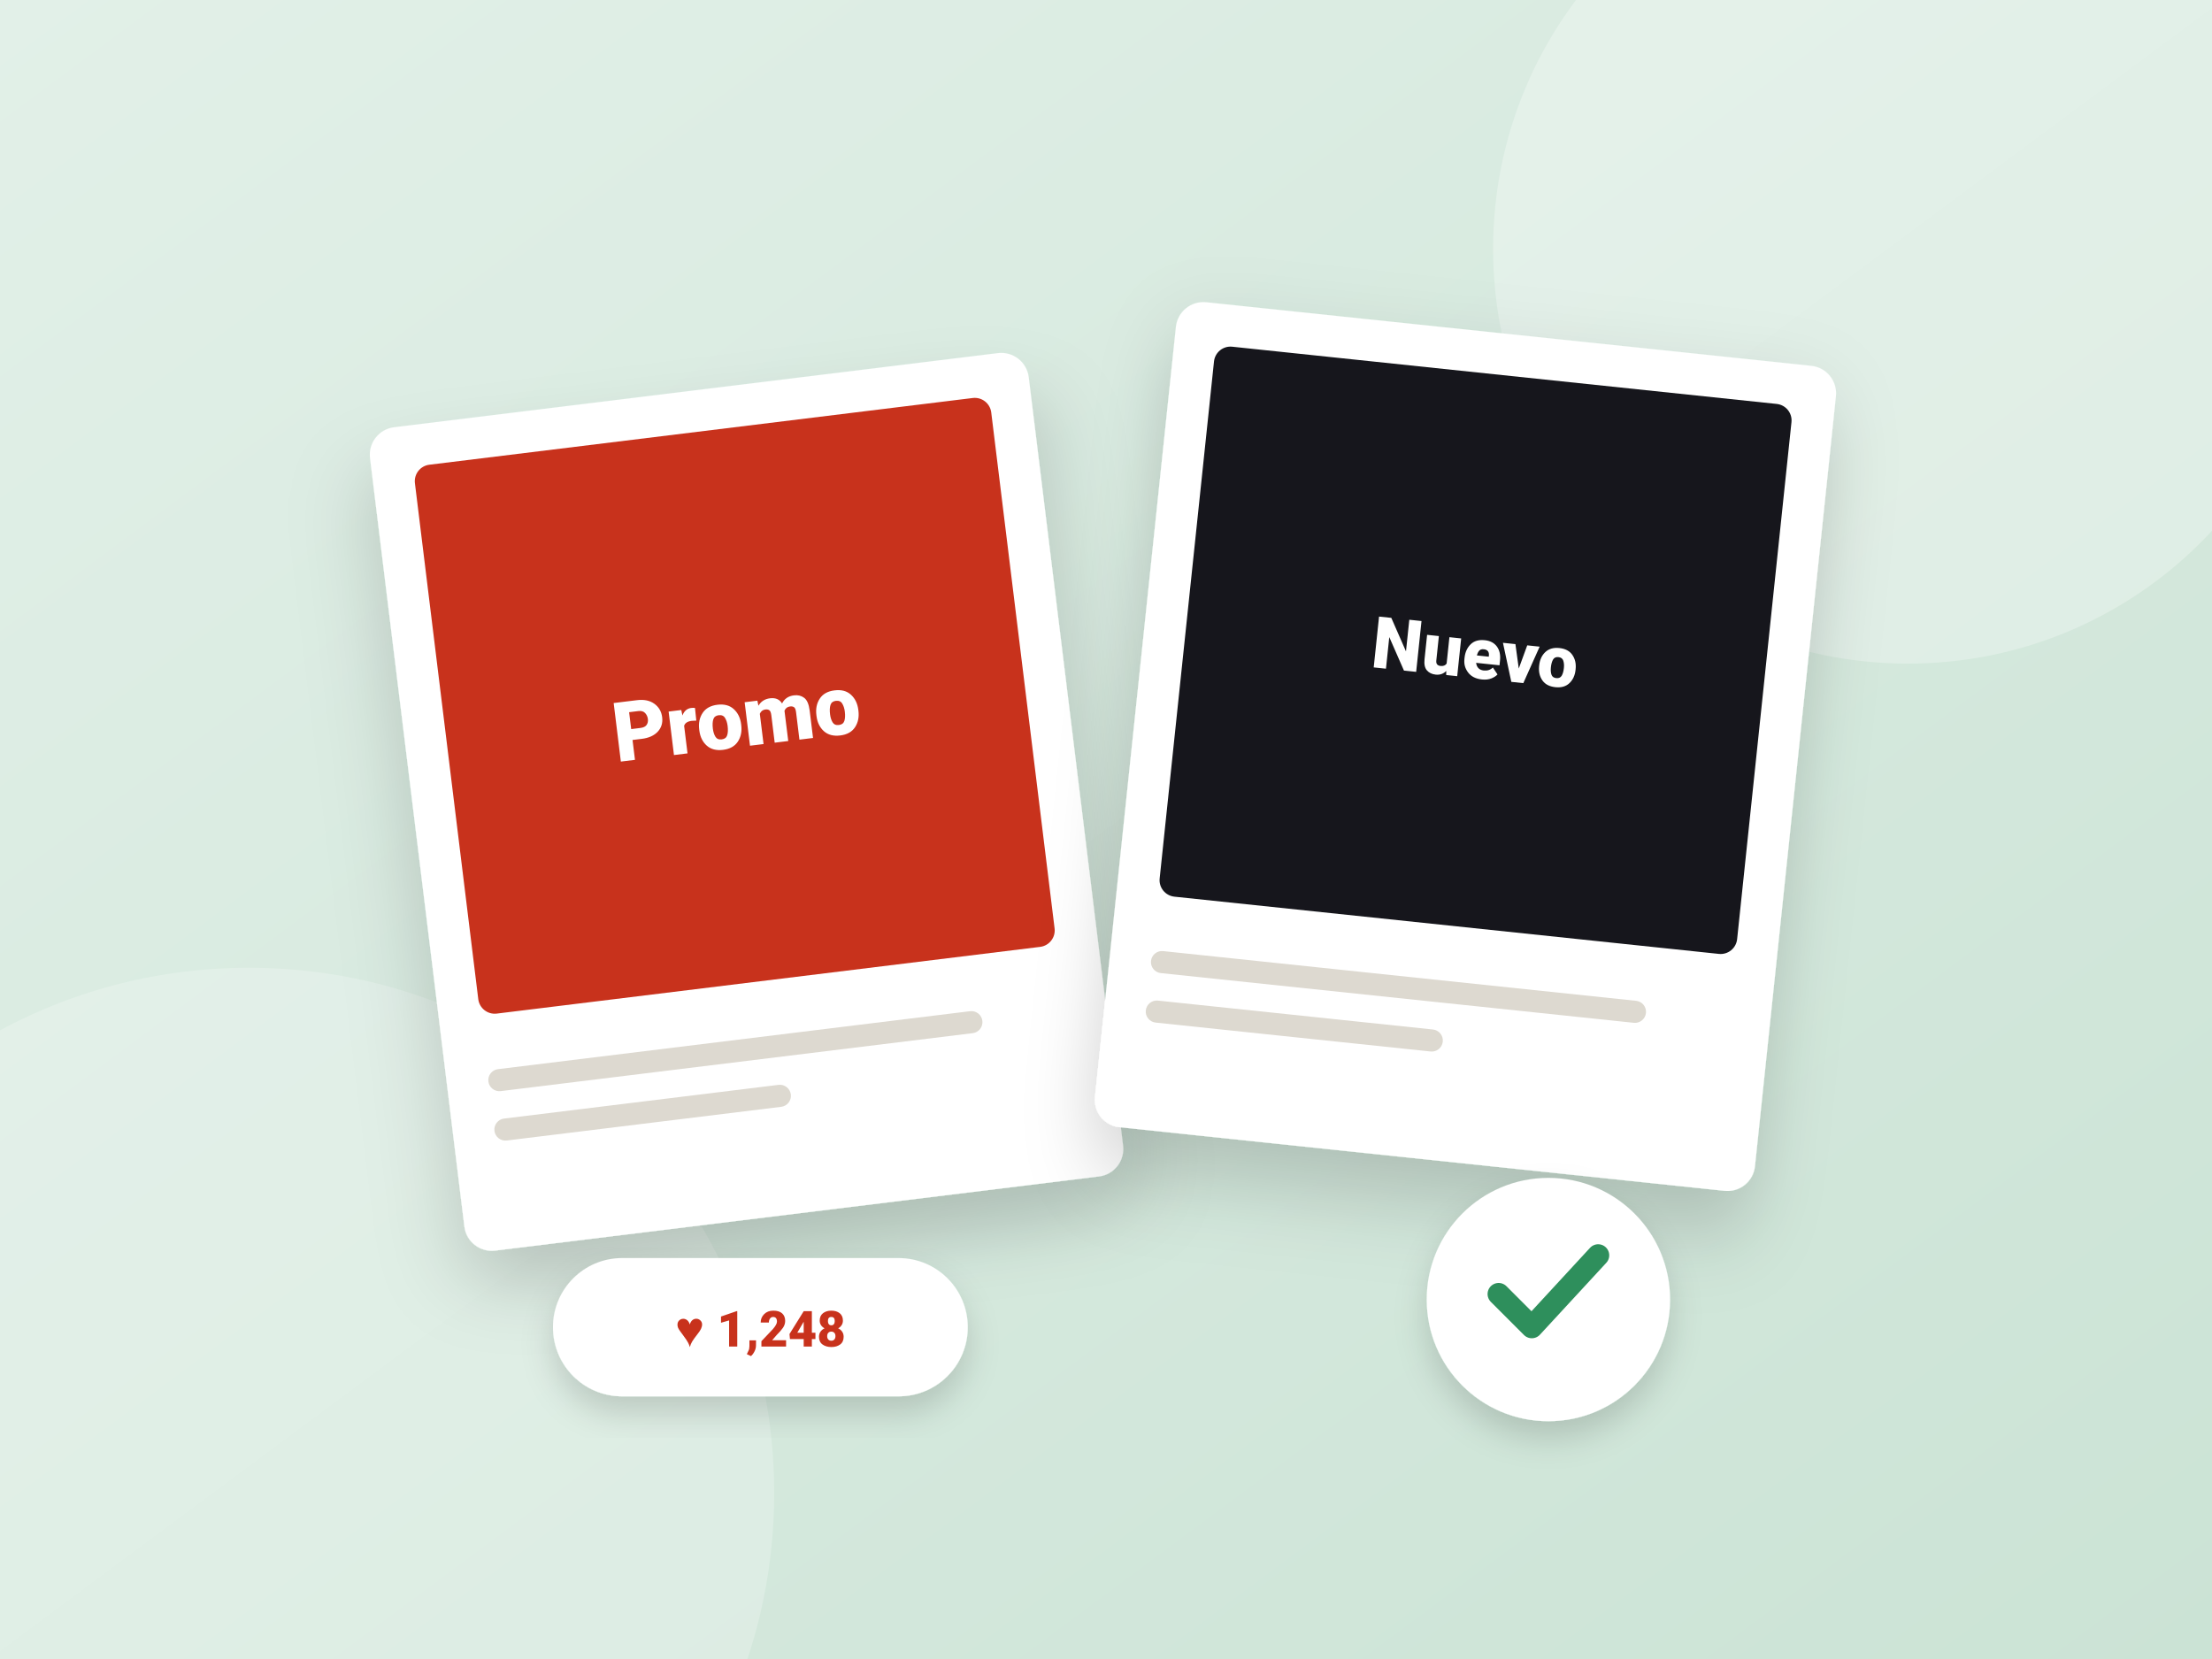
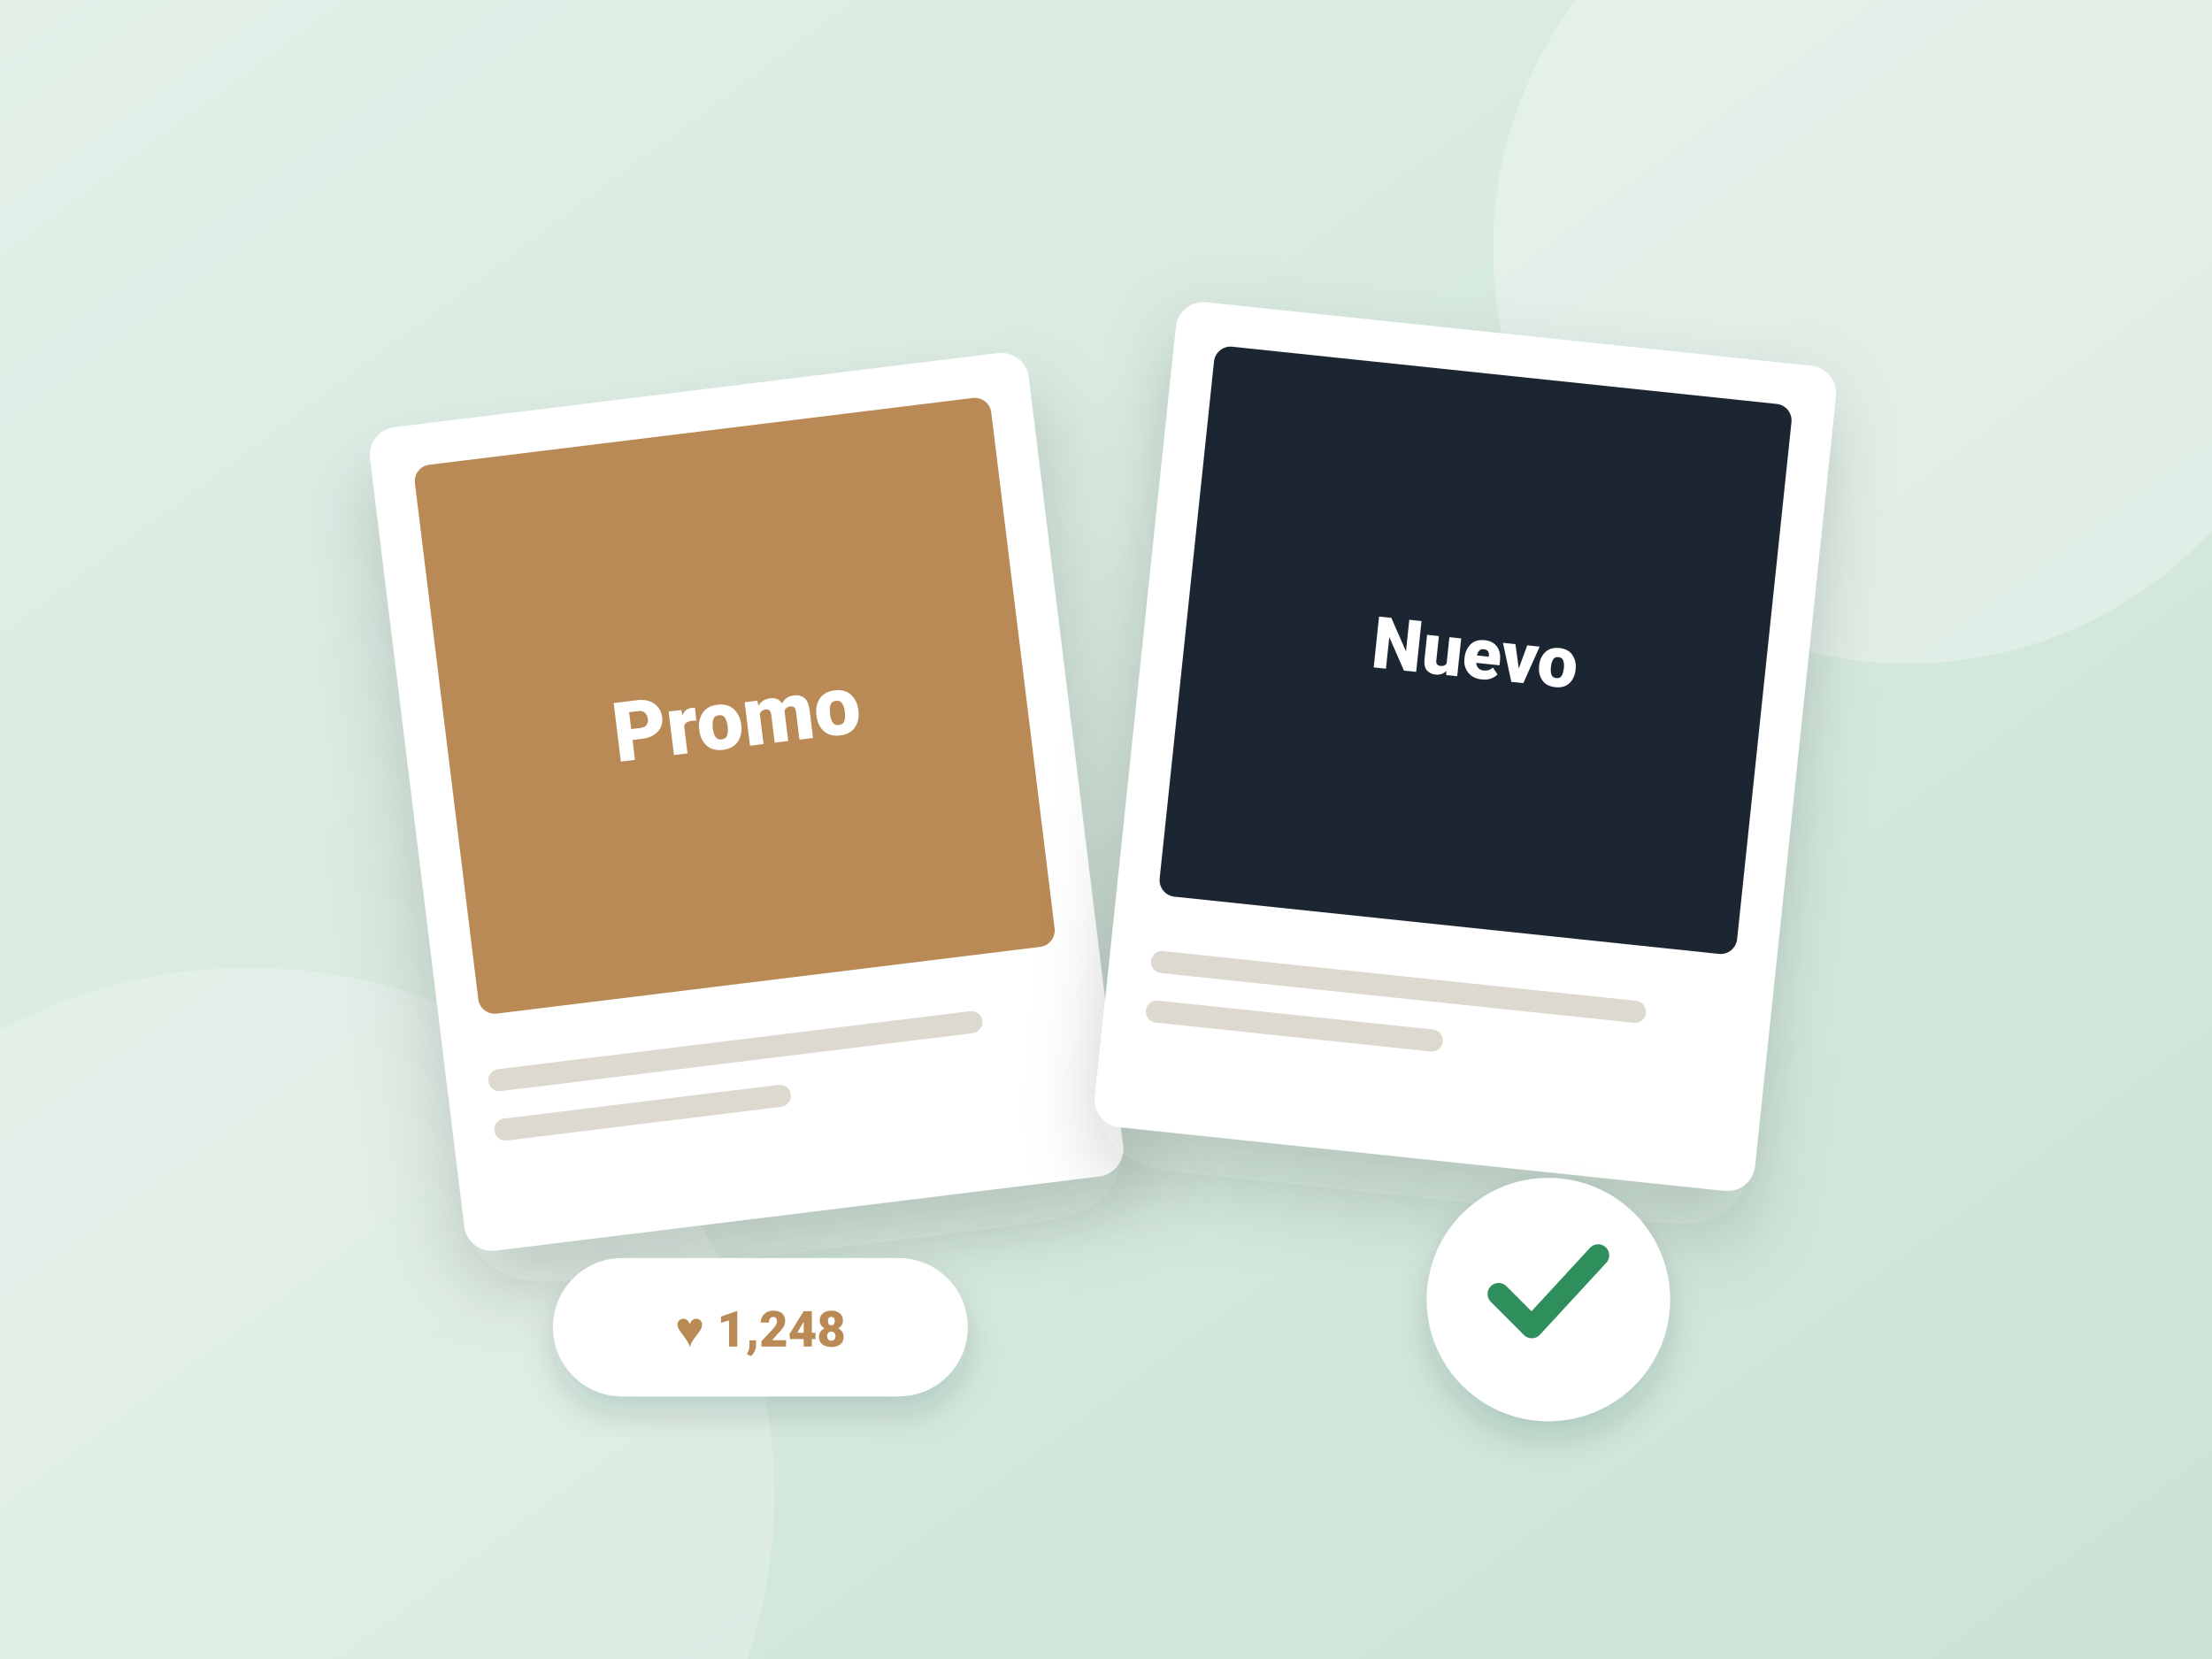
<svg xmlns="http://www.w3.org/2000/svg" viewBox="0 0 800 600" width="800" height="600">
  <defs>
    <linearGradient id="bg" x1="0" y1="0" x2="1" y2="1">
      <stop offset="0" stop-color="#E2F0E8" />
      <stop offset="1" stop-color="#CBE3D5" />
    </linearGradient>
    <filter id="sh" x="-20%" y="-20%" width="140%" height="150%">
-       <feDropShadow dx="0" dy="14" stdDeviation="14" flood-color="#16171B" flood-opacity=".18" />
+       <feDropShadow dx="0" dy="14" stdDeviation="14" flood-color="#1F2733" flood-opacity=".18" />
    </filter>
    <filter id="sh2" x="-20%" y="-20%" width="140%" height="150%">
-       <feDropShadow dx="0" dy="6" stdDeviation="6" flood-color="#16171B" flood-opacity=".16" />
+       <feDropShadow dx="0" dy="6" stdDeviation="6" flood-color="#1F2733" flood-opacity=".16" />
    </filter>
  </defs>
  <rect width="800" height="600" fill="url(#bg)" />
  <circle cx="690" cy="90" r="150" fill="#fff" opacity=".28" />
  <circle cx="90" cy="540" r="190" fill="#fff" opacity=".22" />
  <g transform="rotate(-7 270 290)" filter="url(#sh)">
    <rect x="150" y="140" width="240" height="300" rx="10" fill="#FFFFFF" />
-     <rect x="165" y="155" width="210" height="200" rx="6" fill="#C8321F" />
+     <rect x="165" y="155" width="210" height="200" rx="6" fill="#B98A55" />
    <text x="270" y="270" font-family="Archivo, 'Segoe UI', Roboto, Arial, sans-serif" font-size="30" font-weight="800" fill="#fff" text-anchor="middle">Promo</text>
    <rect x="165" y="375" width="180" height="8" rx="4" fill="#DDD9D0" />
    <rect x="165" y="393" width="108" height="8" rx="4" fill="#DDD9D0" />
  </g>
  <g transform="rotate(6 530 270)" filter="url(#sh)">
    <rect x="410" y="120" width="240" height="300" rx="10" fill="#FFFFFF" />
-     <rect x="425" y="135" width="210" height="200" rx="6" fill="#16171B" />
+     <rect x="425" y="135" width="210" height="200" rx="6" fill="#1F2733" />
    <text x="530" y="245" font-family="Archivo, 'Segoe UI', Roboto, Arial, sans-serif" font-size="26" font-weight="800" fill="#fff" text-anchor="middle">Nuevo</text>
    <rect x="425" y="355" width="180" height="8" rx="4" fill="#DDD9D0" />
    <rect x="425" y="373" width="108" height="8" rx="4" fill="#DDD9D0" />
  </g>
  <g filter="url(#sh2)">
    <circle cx="560" cy="470" r="44" fill="#fff" />
    <path d="M542 468 l12 12 l24 -26" fill="none" stroke="#2F8F5B" stroke-width="8" stroke-linecap="round" stroke-linejoin="round" />
  </g>
  <g filter="url(#sh2)">
    <rect x="200" y="455" width="150" height="50" rx="25" fill="#fff" />
-     <text x="275" y="487" font-family="Archivo, 'Segoe UI', Roboto, Arial, sans-serif" font-size="18" font-weight="800" fill="#C8321F" text-anchor="middle">♥ 1,248</text>
+     <text x="275" y="487" font-family="Archivo, 'Segoe UI', Roboto, Arial, sans-serif" font-size="18" font-weight="800" fill="#B98A55" text-anchor="middle">♥ 1,248</text>
  </g>
</svg>
